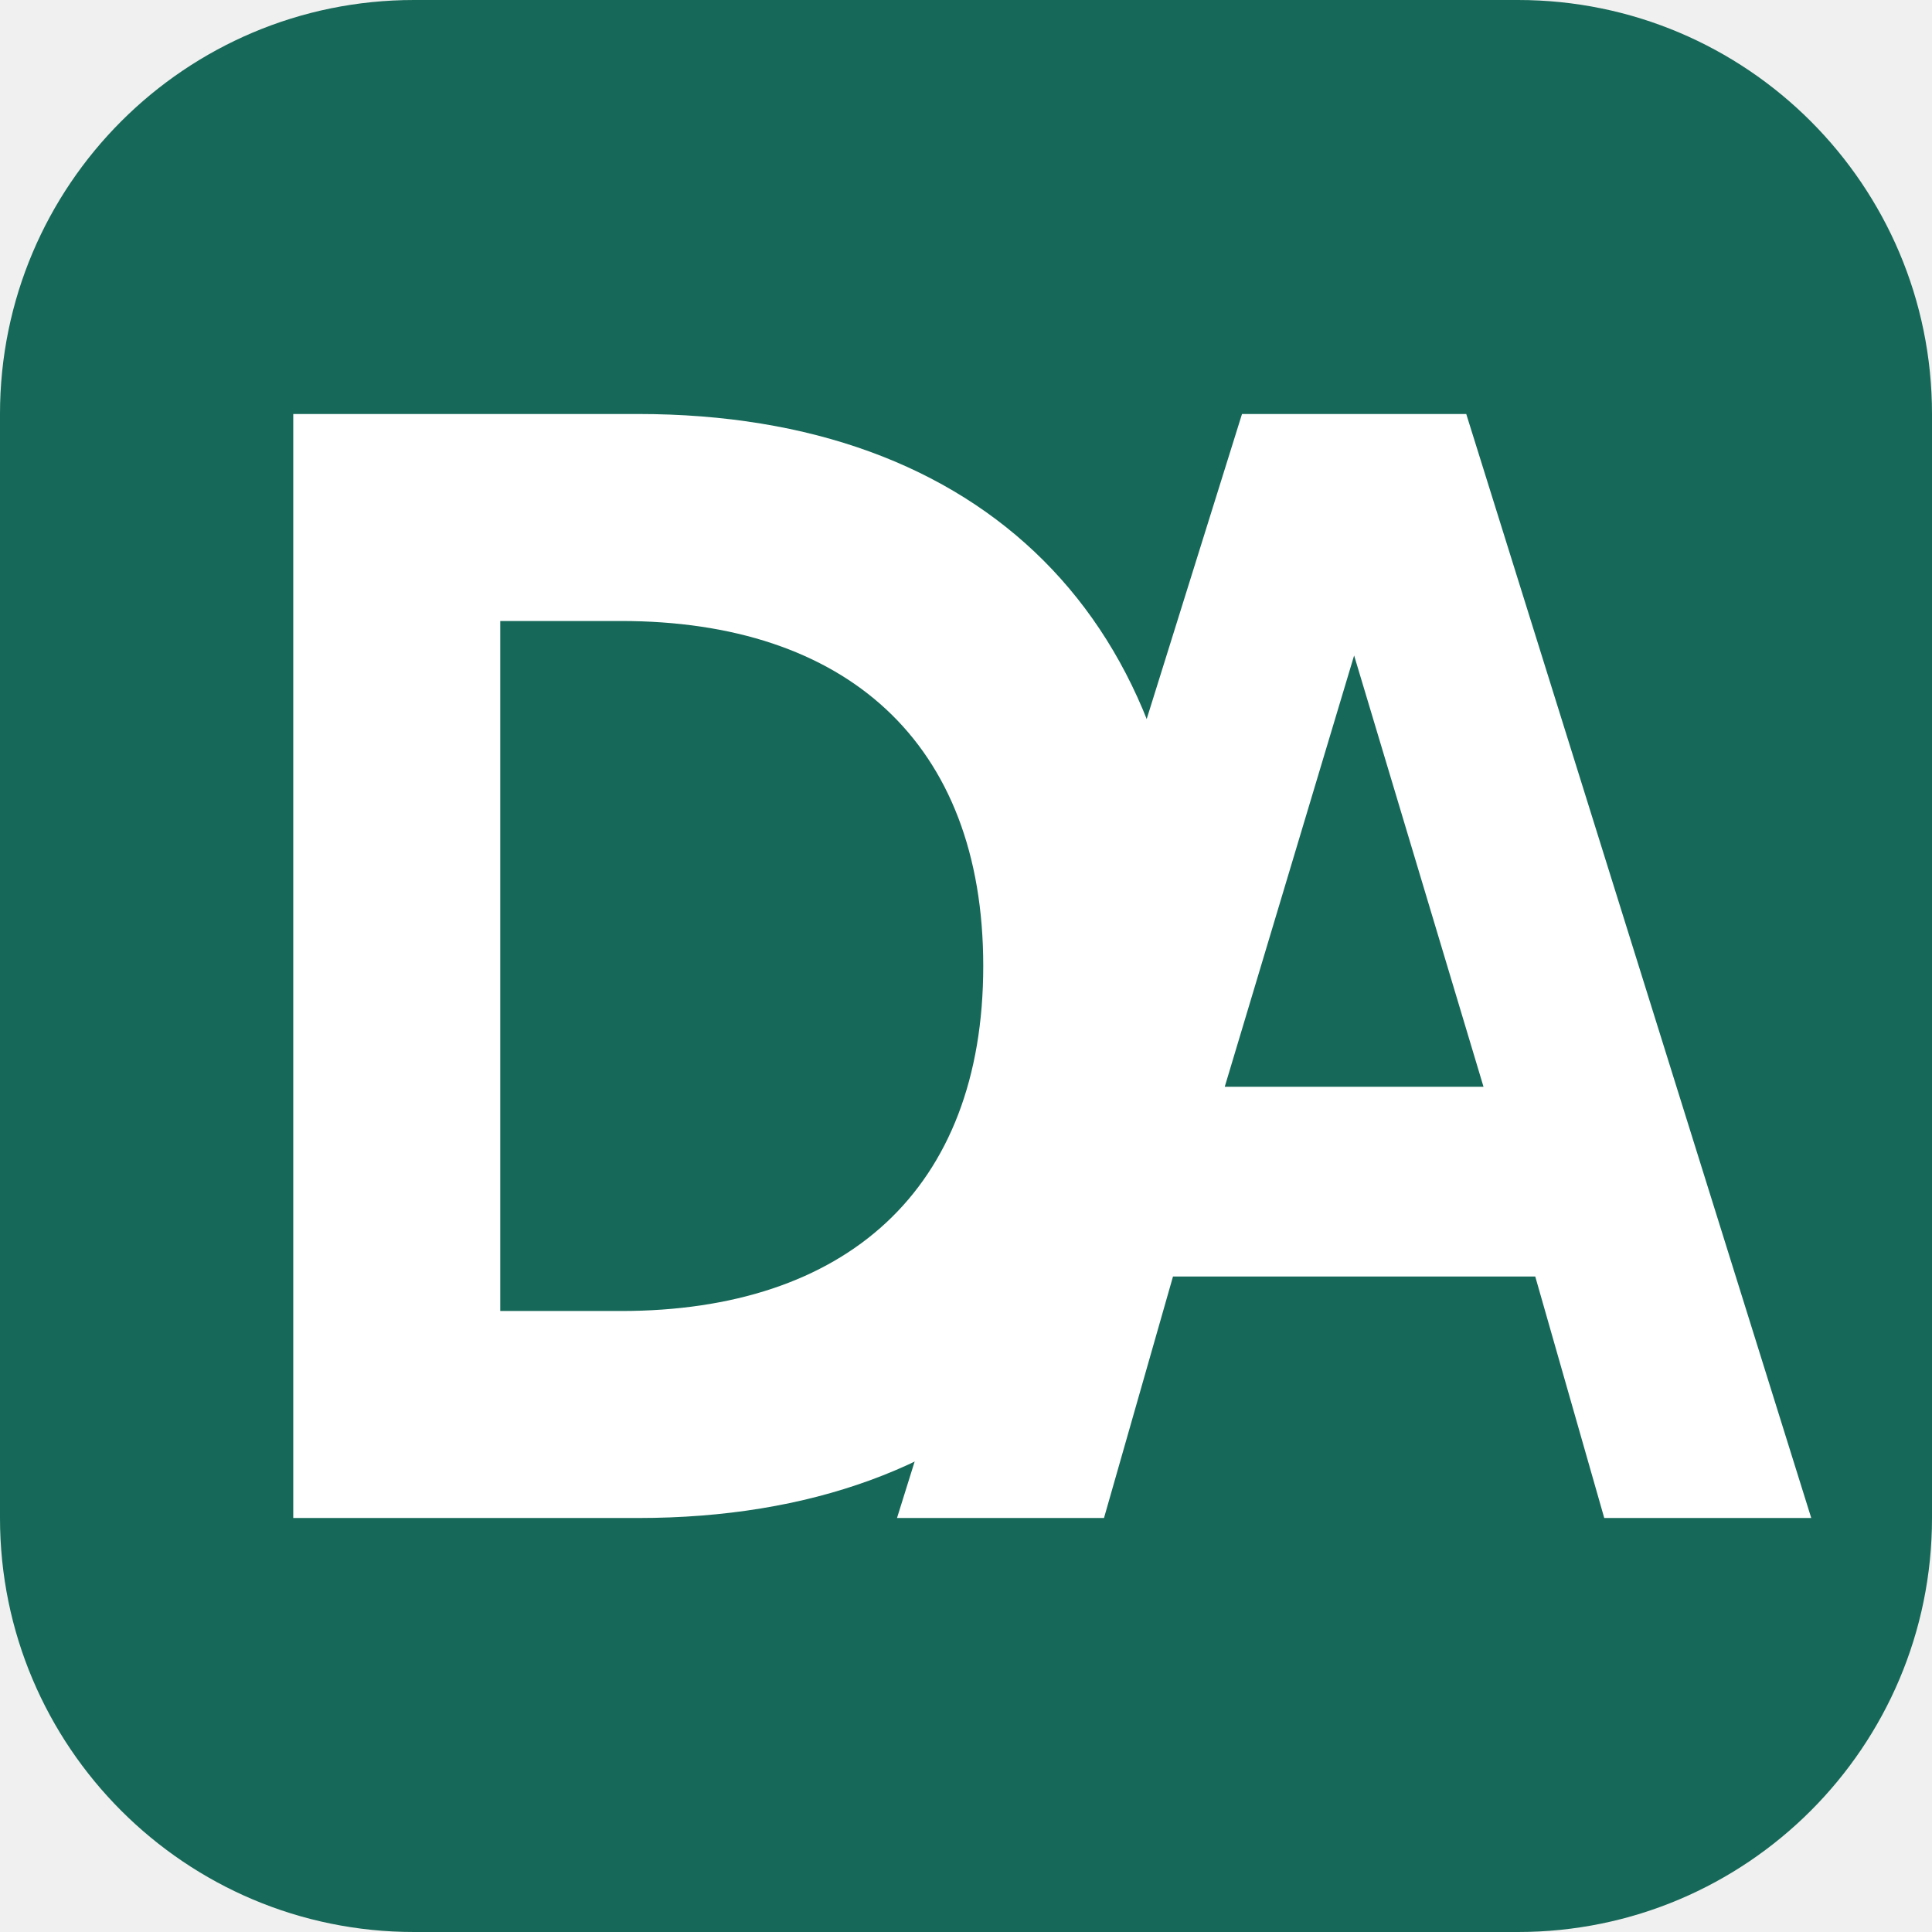
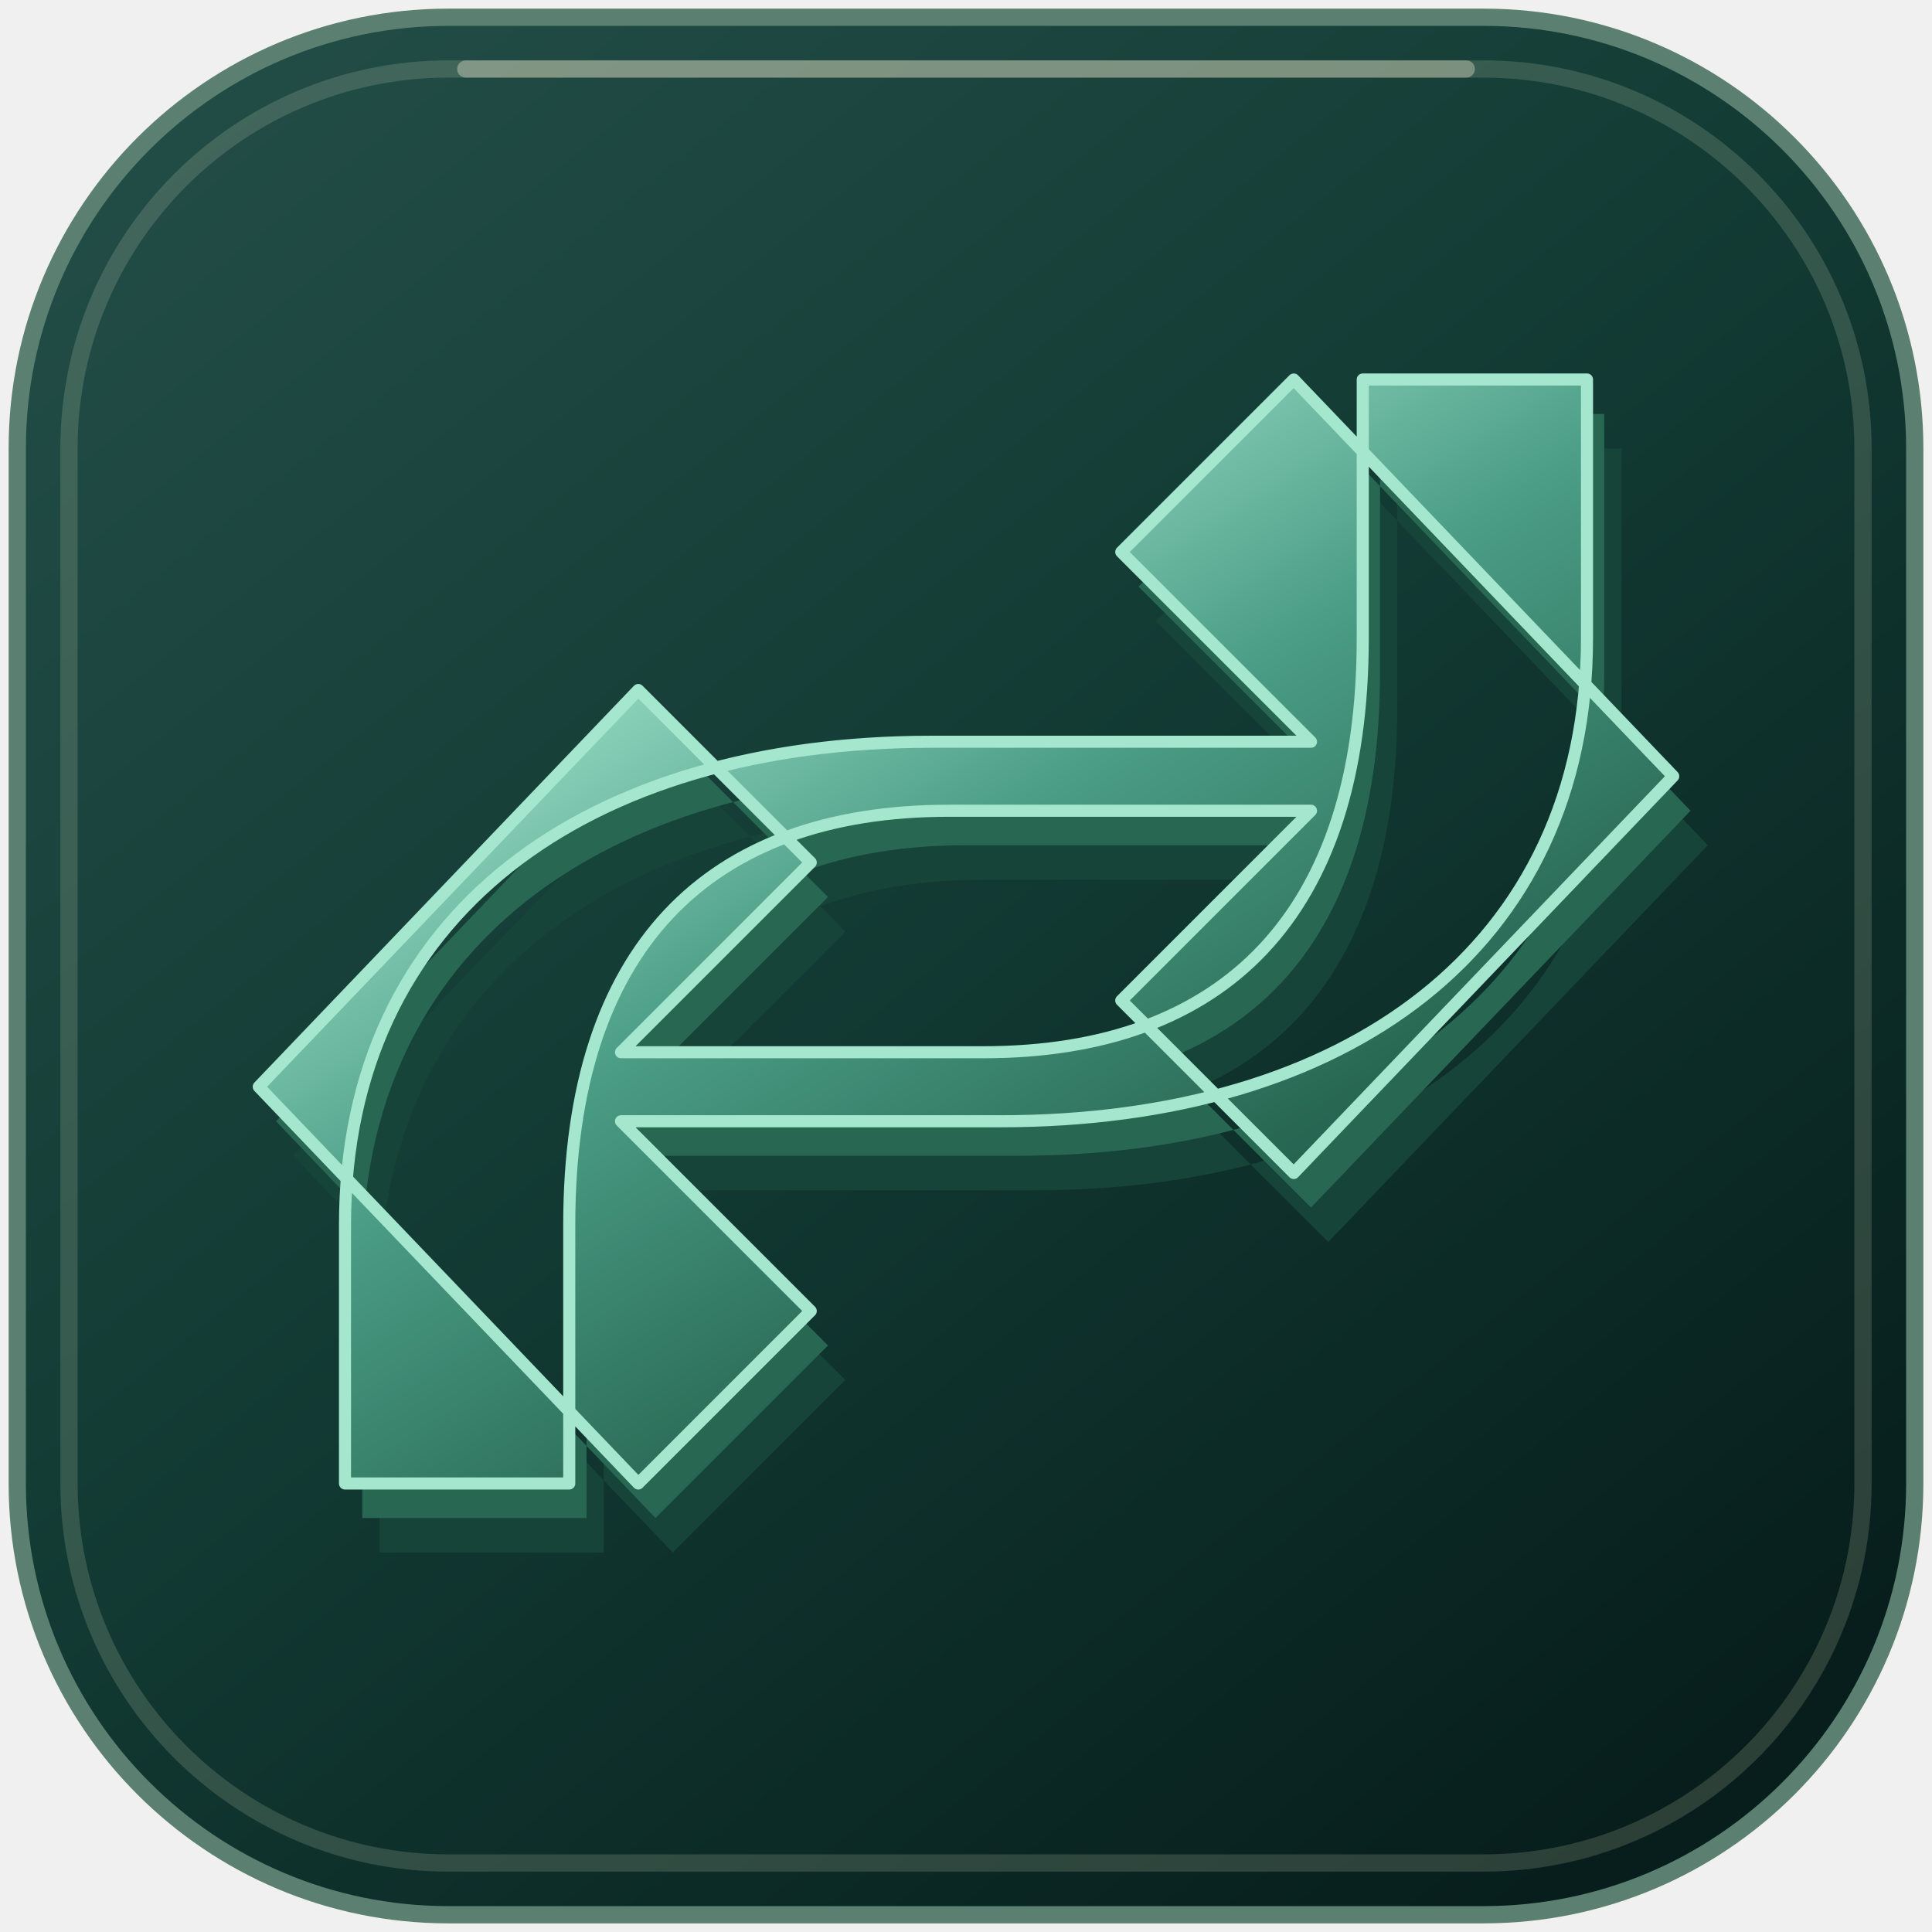
<svg xmlns="http://www.w3.org/2000/svg" viewBox="0 0 112 112" role="img" aria-label="DENTAYA">
-   <rect width="112" height="112" rx="24" fill="#166858" />
-   <g transform="translate(8 8)">
-     <path fill="#FFFFFF" fill-rule="evenodd" d="M9 16H29C49 16 61 28 61 48S49 80 29 80H9ZM21 28V68H28C41 68 49 61 49 48S41 28 28 28Z" />
-     <path fill="#FFFFFF" fill-rule="evenodd" d="M44 80L64 16H77L97 80H85L81 66H60L56 80ZM63 55H78L70.5 30Z" />
+   <defs>
+     <linearGradient id="dy-16-icon-face" x1="0" y1="0" x2=".8" y2="1" gradientUnits="objectBoundingBox">
+       <stop offset="0" stop-color="#E8FFF5" />
+       <stop offset=".22" stop-color="#A5E6CF" />
+       <stop offset=".5" stop-color="#4B9D85" />
+       <stop offset=".77" stop-color="#286853" />
+       <stop offset="1" stop-color="#174438" />
+     </linearGradient>
+     <linearGradient id="dy-16-icon-tile" x2=".8" y2="1">
+       <stop stop-color="#244F48" />
+       <stop offset=".48" stop-color="#133C35" />
+       <stop offset="1" stop-color="#071E1C" />
+     </linearGradient>
+   </defs>
+   <rect x="1" y="1" width="110" height="110" rx="25" fill="url(#dy-16-icon-tile)" stroke="#5B8071" stroke-width="1" />
+   <rect x="4" y="4" width="104" height="104" rx="22" fill="none" stroke="#DFE8C7" stroke-opacity=".17" />
+   <path d="M27 4H85" stroke="#F8F1D3" stroke-opacity=".35" stroke-linecap="round" />
+   <g transform="translate(8 6)">
+     <g data-material="jade" data-depth="vector">
+       <g transform="translate(2 4)">
+         <path fill="#174438" fill-rule="evenodd" d="M12 65C12 47 26 37 46 37H68L57 26L67 16L89 39L67 62L57 52L68 41H47C33 41 25 49 25 65V80H12ZM7 57L29 34L39 44L28 55H49C63 55 71 47 71 31V16H84V31C84 49 70 59 50 59H28L39 70L29 80Z" />
+       </g>
+       <g transform="translate(1 2)">
+         <path fill="#286853" fill-rule="evenodd" d="M12 65C12 47 26 37 46 37H68L57 26L67 16L89 39L67 62L57 52L68 41H47C33 41 25 49 25 65V80H12ZM7 57L29 34L39 44L28 55H49C63 55 71 47 71 31V16H84V31C84 49 70 59 50 59H28L39 70L29 80Z" />
+       </g>
+       <path fill="url(#dy-16-icon-face)" fill-rule="evenodd" stroke="#A5E6CF" stroke-width="0.7" stroke-linejoin="round" d="M12 65C12 47 26 37 46 37H68L57 26L67 16L89 39L67 62L57 52L68 41H47C33 41 25 49 25 65V80H12ZM7 57L29 34L39 44L28 55H49C63 55 71 47 71 31V16H84V31C84 49 70 59 50 59H28L39 70L29 80Z" />
+     </g>
  </g>
</svg>
